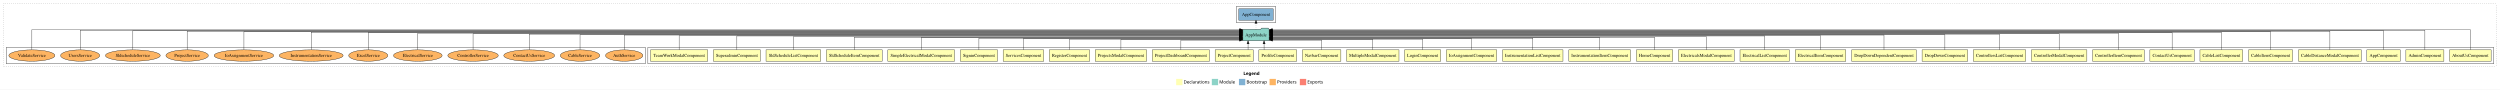
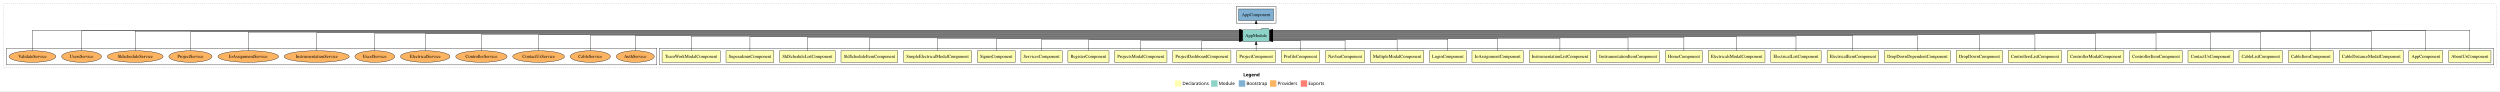
- <svg xmlns="http://www.w3.org/2000/svg" width="7922pt" height="284pt" viewBox="0.00 0.00 7922.00 284.00">
+ <svg xmlns="http://www.w3.org/2000/svg" width="7784pt" height="284pt" viewBox="0.00 0.00 7784.00 284.00">
  <g id="graph0" class="graph" transform="scale(1 1) rotate(0) translate(4 280)">
-     <polygon fill="#ffffff" stroke="transparent" points="-4,4 -4,-280 7918,-280 7918,4 -4,4" />
-     <text text-anchor="start" x="3936.009" y="-42.4" font-family="sans-serif" font-weight="bold" font-size="14.00" fill="#000000">Legend</text>
-     <polygon fill="#ffffb3" stroke="transparent" points="3723,-10 3723,-30 3743,-30 3743,-10 3723,-10" />
-     <text text-anchor="start" x="3746.629" y="-15.4" font-family="sans-serif" font-size="14.00" fill="#000000">  Declarations</text>
-     <polygon fill="#8dd3c7" stroke="transparent" points="3836,-10 3836,-30 3856,-30 3856,-10 3836,-10" />
-     <text text-anchor="start" x="3859.725" y="-15.4" font-family="sans-serif" font-size="14.00" fill="#000000">  Module</text>
-     <polygon fill="#80b1d3" stroke="transparent" points="3922,-10 3922,-30 3942,-30 3942,-10 3922,-10" />
-     <text text-anchor="start" x="3945.781" y="-15.4" font-family="sans-serif" font-size="14.00" fill="#000000">  Bootstrap</text>
-     <polygon fill="#fdb462" stroke="transparent" points="4019,-10 4019,-30 4039,-30 4039,-10 4019,-10" />
-     <text text-anchor="start" x="4042.673" y="-15.4" font-family="sans-serif" font-size="14.00" fill="#000000">  Providers</text>
-     <polygon fill="#fb8072" stroke="transparent" points="4115,-10 4115,-30 4135,-30 4135,-10 4115,-10" />
-     <text text-anchor="start" x="4138.726" y="-15.4" font-family="sans-serif" font-size="14.00" fill="#000000">  Exports</text>
+     <polygon fill="#ffffff" stroke="transparent" points="-4,4 -4,-280 7780,-280 7780,4 -4,4" />
+     <text text-anchor="start" x="3867.009" y="-42.4" font-family="sans-serif" font-weight="bold" font-size="14.00" fill="#000000">Legend</text>
+     <polygon fill="#ffffb3" stroke="transparent" points="3654,-10 3654,-30 3674,-30 3674,-10 3654,-10" />
+     <text text-anchor="start" x="3677.629" y="-15.4" font-family="sans-serif" font-size="14.00" fill="#000000">  Declarations</text>
+     <polygon fill="#8dd3c7" stroke="transparent" points="3767,-10 3767,-30 3787,-30 3787,-10 3767,-10" />
+     <text text-anchor="start" x="3790.725" y="-15.4" font-family="sans-serif" font-size="14.00" fill="#000000">  Module</text>
+     <polygon fill="#80b1d3" stroke="transparent" points="3853,-10 3853,-30 3873,-30 3873,-10 3853,-10" />
+     <text text-anchor="start" x="3876.781" y="-15.4" font-family="sans-serif" font-size="14.00" fill="#000000">  Bootstrap</text>
+     <polygon fill="#fdb462" stroke="transparent" points="3950,-10 3950,-30 3970,-30 3970,-10 3950,-10" />
+     <text text-anchor="start" x="3973.673" y="-15.4" font-family="sans-serif" font-size="14.00" fill="#000000">  Providers</text>
+     <polygon fill="#fb8072" stroke="transparent" points="4046,-10 4046,-30 4066,-30 4066,-10 4046,-10" />
+     <text text-anchor="start" x="4069.726" y="-15.4" font-family="sans-serif" font-size="14.00" fill="#000000">  Exports</text>
    <g id="clust1" class="cluster">
-       <polygon fill="none" stroke="#000000" stroke-dasharray="1,5" points="8,-70 8,-268 7906,-268 7906,-70 8,-70" />
+       <polygon fill="none" stroke="#000000" stroke-dasharray="1,5" points="8,-70 8,-268 7768,-268 7768,-70 8,-70" />
    </g>
    <g id="clust2" class="cluster">
-       <polygon fill="none" stroke="#000000" points="2049,-78 2049,-130 7898,-130 7898,-78 2049,-78" />
+       <polygon fill="none" stroke="#000000" points="2049,-78 2049,-130 7760,-130 7760,-78 2049,-78" />
+     </g>
+     <g id="clust38" class="cluster">
+       <polygon fill="none" stroke="#000000" points="3845,-208 3845,-260 3969,-260 3969,-208 3845,-208" />
    </g>
    <g id="clust39" class="cluster">
-       <polygon fill="none" stroke="#000000" points="3914,-208 3914,-260 4038,-260 4038,-208 3914,-208" />
-     </g>
-     <g id="clust40" class="cluster">
      <polygon fill="none" stroke="#000000" points="16,-78 16,-130 2041,-130 2041,-78 16,-78" />
    </g>
    <g id="node1" class="node">
-       <polygon fill="#ffffb3" stroke="#000000" points="7889.881,-122 7758.119,-122 7758.119,-86 7889.881,-86 7889.881,-122" />
-       <text text-anchor="middle" x="7824" y="-99.8" font-family="Times,serif" font-size="14.00" fill="#000000">AboutUsComponent</text>
-     </g>
-     <g id="node35" class="node">
-       <polygon fill="#8dd3c7" stroke="#000000" points="4017.657,-187 4014.657,-191 3993.657,-191 3990.657,-187 3934.343,-187 3934.343,-151 4017.657,-151 4017.657,-187" />
-       <text text-anchor="middle" x="3976" y="-164.8" font-family="Times,serif" font-size="14.00" fill="#000000">AppModule</text>
+       <polygon fill="#ffffb3" stroke="#000000" points="7751.881,-122 7620.119,-122 7620.119,-86 7751.881,-86 7751.881,-122" />
+       <text text-anchor="middle" x="7686" y="-99.8" font-family="Times,serif" font-size="14.00" fill="#000000">AboutUsComponent</text>
+     </g>
+     <g id="node34" class="node">
+       <polygon fill="#8dd3c7" stroke="#000000" points="3948.657,-187 3945.657,-191 3924.657,-191 3921.657,-187 3865.343,-187 3865.343,-151 3948.657,-151 3948.657,-187" />
+       <text text-anchor="middle" x="3907" y="-164.8" font-family="Times,serif" font-size="14.00" fill="#000000">AppModule</text>
    </g>
    <g id="edge1" class="edge">
-       <path fill="none" stroke="#000000" d="M7824,-122.198C7824,-146.356 7824,-186 7824,-186 7824,-186 4027.903,-186 4027.903,-186" />
-       <polygon fill="#000000" stroke="#000000" points="4027.903,-182.5 4017.903,-186 4027.903,-189.5 4027.903,-182.5" />
+       <path fill="none" stroke="#000000" d="M7686,-122.198C7686,-146.356 7686,-186 7686,-186 7686,-186 3958.794,-186 3958.794,-186" />
+       <polygon fill="#000000" stroke="#000000" points="3958.794,-182.5 3948.794,-186 3958.794,-189.5 3958.794,-182.5" />
    </g>
    <g id="node2" class="node">
-       <polygon fill="#ffffb3" stroke="#000000" points="7740.22,-122 7619.78,-122 7619.78,-86 7740.22,-86 7740.22,-122" />
-       <text text-anchor="middle" x="7680" y="-99.8" font-family="Times,serif" font-size="14.00" fill="#000000">AdminComponent</text>
-     </g>
-     <g id="edge2" class="edge">
-       <path fill="none" stroke="#000000" d="M7680,-122.153C7680,-145.757 7680,-184 7680,-184 7680,-184 4027.916,-184 4027.916,-184" />
-       <polygon fill="#000000" stroke="#000000" points="4027.916,-180.5 4017.916,-184 4027.916,-187.5 4027.916,-180.5" />
-     </g>
-     <g id="node3" class="node">
      <polygon fill="#ffffb3" stroke="#000000" points="7601.94,-122 7496.06,-122 7496.06,-86 7601.94,-86 7601.94,-122" />
      <text text-anchor="middle" x="7549" y="-99.8" font-family="Times,serif" font-size="14.00" fill="#000000">AppComponent</text>
    </g>
-     <g id="edge3" class="edge">
-       <path fill="none" stroke="#000000" d="M7549,-122.323C7549,-145.66 7549,-183 7549,-183 7549,-183 4027.674,-183 4027.674,-183" />
-       <polygon fill="#000000" stroke="#000000" points="4027.674,-179.5 4017.674,-183 4027.674,-186.5 4027.674,-179.5" />
-     </g>
-     <g id="node4" class="node">
+     <g id="edge2" class="edge">
+       <path fill="none" stroke="#000000" d="M7549,-122.153C7549,-145.757 7549,-184 7549,-184 7549,-184 3958.844,-184 3958.844,-184" />
+       <polygon fill="#000000" stroke="#000000" points="3958.844,-180.5 3948.844,-184 3958.844,-187.5 3958.844,-180.5" />
+     </g>
+     <g id="node3" class="node">
      <polygon fill="#ffffb3" stroke="#000000" points="7478.515,-122 7279.485,-122 7279.485,-86 7478.515,-86 7478.515,-122" />
      <text text-anchor="middle" x="7379" y="-99.8" font-family="Times,serif" font-size="14.00" fill="#000000">CableDistanceModalComponent</text>
    </g>
-     <g id="edge4" class="edge">
-       <path fill="none" stroke="#000000" d="M7379,-122.248C7379,-145.018 7379,-181 7379,-181 7379,-181 4027.799,-181 4027.799,-181" />
-       <polygon fill="#000000" stroke="#000000" points="4027.799,-177.5 4017.799,-181 4027.799,-184.5 4027.799,-177.5" />
-     </g>
-     <g id="node5" class="node">
+     <g id="edge3" class="edge">
+       <path fill="none" stroke="#000000" d="M7379,-122.323C7379,-145.66 7379,-183 7379,-183 7379,-183 3958.718,-183 3958.718,-183" />
+       <polygon fill="#000000" stroke="#000000" points="3958.718,-179.5 3948.718,-183 3958.718,-186.5 3958.718,-179.5" />
+     </g>
+     <g id="node4" class="node">
      <polygon fill="#ffffb3" stroke="#000000" points="7260.646,-122 7121.354,-122 7121.354,-86 7260.646,-86 7260.646,-122" />
      <text text-anchor="middle" x="7191" y="-99.8" font-family="Times,serif" font-size="14.00" fill="#000000">CableItemComponent</text>
    </g>
-     <g id="edge5" class="edge">
-       <path fill="none" stroke="#000000" d="M7191,-122.011C7191,-144.485 7191,-180 7191,-180 7191,-180 4027.825,-180 4027.825,-180" />
-       <polygon fill="#000000" stroke="#000000" points="4027.825,-176.5 4017.825,-180 4027.825,-183.5 4027.825,-176.5" />
-     </g>
-     <g id="node6" class="node">
+     <g id="edge4" class="edge">
+       <path fill="none" stroke="#000000" d="M7191,-122.248C7191,-145.018 7191,-181 7191,-181 7191,-181 3958.821,-181 3958.821,-181" />
+       <polygon fill="#000000" stroke="#000000" points="3958.821,-177.5 3948.821,-181 3958.821,-184.5 3958.821,-177.5" />
+     </g>
+     <g id="node5" class="node">
      <polygon fill="#ffffb3" stroke="#000000" points="7102.767,-122 6967.233,-122 6967.233,-86 7102.767,-86 7102.767,-122" />
      <text text-anchor="middle" x="7035" y="-99.8" font-family="Times,serif" font-size="14.00" fill="#000000">CableListComponent</text>
    </g>
-     <g id="edge6" class="edge">
-       <path fill="none" stroke="#000000" d="M7035,-122.292C7035,-144.206 7035,-178 7035,-178 7035,-178 4027.79,-178 4027.79,-178" />
-       <polygon fill="#000000" stroke="#000000" points="4027.79,-174.5 4017.79,-178 4027.79,-181.5 4027.79,-174.5" />
-     </g>
-     <g id="node7" class="node">
+     <g id="edge5" class="edge">
+       <path fill="none" stroke="#000000" d="M7035,-122.011C7035,-144.485 7035,-180 7035,-180 7035,-180 3958.853,-180 3958.853,-180" />
+       <polygon fill="#000000" stroke="#000000" points="3958.853,-176.5 3948.853,-180 3958.853,-183.5 3958.853,-176.5" />
+     </g>
+     <g id="node6" class="node">
      <polygon fill="#ffffb3" stroke="#000000" points="6949.431,-122 6808.569,-122 6808.569,-86 6949.431,-86 6949.431,-122" />
      <text text-anchor="middle" x="6879" y="-99.8" font-family="Times,serif" font-size="14.00" fill="#000000">ContactUsComponent</text>
    </g>
-     <g id="edge7" class="edge">
-       <path fill="none" stroke="#000000" d="M6879,-122.045C6879,-143.662 6879,-177 6879,-177 6879,-177 4027.876,-177 4027.876,-177" />
-       <polygon fill="#000000" stroke="#000000" points="4027.876,-173.5 4017.876,-177 4027.876,-180.5 4027.876,-173.5" />
-     </g>
-     <g id="node8" class="node">
+     <g id="edge6" class="edge">
+       <path fill="none" stroke="#000000" d="M6879,-122.292C6879,-144.206 6879,-178 6879,-178 6879,-178 3958.729,-178 3958.729,-178" />
+       <polygon fill="#000000" stroke="#000000" points="3958.729,-174.5 3948.729,-178 3958.729,-181.5 3958.729,-174.5" />
+     </g>
+     <g id="node7" class="node">
      <polygon fill="#ffffb3" stroke="#000000" points="6791.034,-122 6626.966,-122 6626.966,-86 6791.034,-86 6791.034,-122" />
      <text text-anchor="middle" x="6709" y="-99.8" font-family="Times,serif" font-size="14.00" fill="#000000">ControllerItemComponent</text>
    </g>
-     <g id="edge8" class="edge">
-       <path fill="none" stroke="#000000" d="M6709,-122.284C6709,-143.321 6709,-175 6709,-175 6709,-175 4027.835,-175 4027.835,-175" />
-       <polygon fill="#000000" stroke="#000000" points="4027.835,-171.5 4017.835,-175 4027.835,-178.5 4027.835,-171.5" />
-     </g>
-     <g id="node9" class="node">
+     <g id="edge7" class="edge">
+       <path fill="none" stroke="#000000" d="M6709,-122.045C6709,-143.662 6709,-177 6709,-177 6709,-177 3958.784,-177 3958.784,-177" />
+       <polygon fill="#000000" stroke="#000000" points="3958.784,-173.5 3948.784,-177 3958.784,-180.5 3958.784,-173.5" />
+     </g>
+     <g id="node8" class="node">
      <polygon fill="#ffffb3" stroke="#000000" points="6608.927,-122 6433.073,-122 6433.073,-86 6608.927,-86 6608.927,-122" />
      <text text-anchor="middle" x="6521" y="-99.8" font-family="Times,serif" font-size="14.00" fill="#000000">ControllerModalComponent</text>
    </g>
-     <g id="edge9" class="edge">
-       <path fill="none" stroke="#000000" d="M6521,-122.129C6521,-142.572 6521,-173 6521,-173 6521,-173 4027.788,-173 4027.788,-173" />
-       <polygon fill="#000000" stroke="#000000" points="4027.788,-169.5 4017.788,-173 4027.788,-176.5 4027.788,-169.5" />
-     </g>
-     <g id="node10" class="node">
+     <g id="edge8" class="edge">
+       <path fill="none" stroke="#000000" d="M6521,-122.284C6521,-143.321 6521,-175 6521,-175 6521,-175 3958.853,-175 3958.853,-175" />
+       <polygon fill="#000000" stroke="#000000" points="3958.853,-171.5 3948.853,-175 3958.852,-178.5 3958.853,-171.5" />
+     </g>
+     <g id="node9" class="node">
      <polygon fill="#ffffb3" stroke="#000000" points="6415.1,-122 6248.9,-122 6248.9,-86 6415.1,-86 6415.1,-122" />
      <text text-anchor="middle" x="6332" y="-99.8" font-family="Times,serif" font-size="14.00" fill="#000000">ControllersListComponent</text>
    </g>
-     <g id="edge10" class="edge">
-       <path fill="none" stroke="#000000" d="M6332,-122.223C6332,-142.365 6332,-172 6332,-172 6332,-172 4027.893,-172 4027.893,-172" />
-       <polygon fill="#000000" stroke="#000000" points="4027.893,-168.5 4017.893,-172 4027.893,-175.5 4027.893,-168.5" />
-     </g>
-     <g id="node11" class="node">
+     <g id="edge9" class="edge">
+       <path fill="none" stroke="#000000" d="M6332,-122.129C6332,-142.572 6332,-173 6332,-173 6332,-173 3958.835,-173 3958.835,-173" />
+       <polygon fill="#000000" stroke="#000000" points="3958.835,-169.5 3948.835,-173 3958.835,-176.5 3958.835,-169.5" />
+     </g>
+     <g id="node10" class="node">
      <polygon fill="#ffffb3" stroke="#000000" points="6231.313,-122 6086.687,-122 6086.687,-86 6231.313,-86 6231.313,-122" />
      <text text-anchor="middle" x="6159" y="-99.8" font-family="Times,serif" font-size="14.00" fill="#000000">DropDownComponent</text>
    </g>
-     <g id="edge11" class="edge">
-       <path fill="none" stroke="#000000" d="M6159,-122.035C6159,-141.576 6159,-170 6159,-170 6159,-170 4027.659,-170 4027.659,-170" />
-       <polygon fill="#000000" stroke="#000000" points="4027.659,-166.5 4017.659,-170 4027.659,-173.5 4027.659,-166.5" />
-     </g>
-     <g id="node12" class="node">
+     <g id="edge10" class="edge">
+       <path fill="none" stroke="#000000" d="M6159,-122.223C6159,-142.365 6159,-172 6159,-172 6159,-172 3958.988,-172 3958.988,-172" />
+       <polygon fill="#000000" stroke="#000000" points="3958.988,-168.5 3948.988,-172 3958.988,-175.5 3958.988,-168.5" />
+     </g>
+     <g id="node11" class="node">
      <polygon fill="#ffffb3" stroke="#000000" points="6068.454,-122 5863.546,-122 5863.546,-86 6068.454,-86 6068.454,-122" />
      <text text-anchor="middle" x="5966" y="-99.8" font-family="Times,serif" font-size="14.00" fill="#000000">DropDownDependentComponent</text>
    </g>
-     <g id="edge12" class="edge">
-       <path fill="none" stroke="#000000" d="M5966,-122.106C5966,-141.339 5966,-169 5966,-169 5966,-169 4028.023,-169 4028.023,-169" />
-       <polygon fill="#000000" stroke="#000000" points="4028.023,-165.5 4018.023,-169 4028.023,-172.5 4028.023,-165.5" />
-     </g>
-     <g id="node13" class="node">
+     <g id="edge11" class="edge">
+       <path fill="none" stroke="#000000" d="M5966,-122.035C5966,-141.576 5966,-170 5966,-170 5966,-170 3959.062,-170 3959.062,-170" />
+       <polygon fill="#000000" stroke="#000000" points="3959.062,-166.5 3949.062,-170 3959.062,-173.5 3959.062,-166.5" />
+     </g>
+     <g id="node12" class="node">
      <polygon fill="#ffffb3" stroke="#000000" points="5845.123,-122 5684.877,-122 5684.877,-86 5845.123,-86 5845.123,-122" />
      <text text-anchor="middle" x="5765" y="-99.8" font-family="Times,serif" font-size="14.00" fill="#000000">ElectricalItemComponent</text>
    </g>
-     <g id="edge13" class="edge">
-       <path fill="none" stroke="#000000" d="M5765,-122.222C5765,-140.828 5765,-167 5765,-167 5765,-167 4028.022,-167 4028.022,-167" />
-       <polygon fill="#000000" stroke="#000000" points="4028.022,-163.5 4018.022,-167 4028.022,-170.5 4028.022,-163.5" />
-     </g>
-     <g id="node14" class="node">
+     <g id="edge12" class="edge">
+       <path fill="none" stroke="#000000" d="M5765,-122.106C5765,-141.339 5765,-169 5765,-169 5765,-169 3958.854,-169 3958.854,-169" />
+       <polygon fill="#000000" stroke="#000000" points="3958.854,-165.5 3948.854,-169 3958.854,-172.5 3958.854,-165.5" />
+     </g>
+     <g id="node13" class="node">
      <polygon fill="#ffffb3" stroke="#000000" points="5666.245,-122 5509.755,-122 5509.755,-86 5666.245,-86 5666.245,-122" />
      <text text-anchor="middle" x="5588" y="-99.8" font-family="Times,serif" font-size="14.00" fill="#000000">ElectricalListComponent</text>
    </g>
-     <g id="edge14" class="edge">
-       <path fill="none" stroke="#000000" d="M5588,-122.267C5588,-140.555 5588,-166 5588,-166 5588,-166 4027.877,-166 4027.877,-166" />
-       <polygon fill="#000000" stroke="#000000" points="4027.877,-162.5 4017.877,-166 4027.877,-169.5 4027.877,-162.5" />
-     </g>
-     <g id="node15" class="node">
+     <g id="edge13" class="edge">
+       <path fill="none" stroke="#000000" d="M5588,-122.222C5588,-140.828 5588,-167 5588,-167 5588,-167 3958.972,-167 3958.972,-167" />
+       <polygon fill="#000000" stroke="#000000" points="3958.972,-163.5 3948.972,-167 3958.972,-170.5 3958.972,-163.5" />
+     </g>
+     <g id="node14" class="node">
      <polygon fill="#ffffb3" stroke="#000000" points="5491.461,-122 5314.539,-122 5314.539,-86 5491.461,-86 5491.461,-122" />
      <text text-anchor="middle" x="5403" y="-99.8" font-family="Times,serif" font-size="14.00" fill="#000000">ElectricalsModalComponent</text>
    </g>
-     <g id="edge15" class="edge">
-       <path fill="none" stroke="#000000" d="M5403,-122.002C5403,-139.675 5403,-164 5403,-164 5403,-164 4027.935,-164 4027.935,-164" />
-       <polygon fill="#000000" stroke="#000000" points="4027.935,-160.5 4017.935,-164 4027.934,-167.5 4027.935,-160.5" />
-     </g>
-     <g id="node16" class="node">
+     <g id="edge14" class="edge">
+       <path fill="none" stroke="#000000" d="M5403,-122.267C5403,-140.555 5403,-166 5403,-166 5403,-166 3958.967,-166 3958.967,-166" />
+       <polygon fill="#000000" stroke="#000000" points="3958.967,-162.5 3948.967,-166 3958.967,-169.5 3958.967,-162.5" />
+     </g>
+     <g id="node15" class="node">
      <polygon fill="#ffffb3" stroke="#000000" points="5296.545,-122 5181.455,-122 5181.455,-86 5296.545,-86 5296.545,-122" />
      <text text-anchor="middle" x="5239" y="-99.8" font-family="Times,serif" font-size="14.00" fill="#000000">HomeComponent</text>
    </g>
-     <g id="edge16" class="edge">
-       <path fill="none" stroke="#000000" d="M5239,-122.034C5239,-139.06 5239,-162 5239,-162 5239,-162 4027.662,-162 4027.662,-162" />
-       <polygon fill="#000000" stroke="#000000" points="4027.663,-158.5 4017.662,-162 4027.662,-165.5 4027.663,-158.5" />
-     </g>
-     <g id="node17" class="node">
+     <g id="edge15" class="edge">
+       <path fill="none" stroke="#000000" d="M5239,-122.002C5239,-139.675 5239,-164 5239,-164 5239,-164 3958.694,-164 3958.694,-164" />
+       <polygon fill="#000000" stroke="#000000" points="3958.694,-160.5 3948.694,-164 3958.694,-167.5 3958.694,-160.5" />
+     </g>
+     <g id="node16" class="node">
      <polygon fill="#ffffb3" stroke="#000000" points="5162.637,-122 4967.363,-122 4967.363,-86 5162.637,-86 5162.637,-122" />
      <text text-anchor="middle" x="5065" y="-99.8" font-family="Times,serif" font-size="14.00" fill="#000000">InstrumentationItemComponent</text>
    </g>
-     <g id="edge17" class="edge">
-       <path fill="none" stroke="#000000" d="M5065,-122.035C5065,-138.734 5065,-161 5065,-161 5065,-161 4027.691,-161 4027.691,-161" />
-       <polygon fill="#000000" stroke="#000000" points="4027.691,-157.5 4017.691,-161 4027.691,-164.5 4027.691,-157.5" />
-     </g>
-     <g id="node18" class="node">
+     <g id="edge16" class="edge">
+       <path fill="none" stroke="#000000" d="M5065,-122.034C5065,-139.06 5065,-162 5065,-162 5065,-162 3958.898,-162 3958.898,-162" />
+       <polygon fill="#000000" stroke="#000000" points="3958.898,-158.5 3948.898,-162 3958.898,-165.5 3958.898,-158.5" />
+     </g>
+     <g id="node17" class="node">
      <polygon fill="#ffffb3" stroke="#000000" points="4948.759,-122 4757.241,-122 4757.241,-86 4948.759,-86 4948.759,-122" />
      <text text-anchor="middle" x="4853" y="-99.8" font-family="Times,serif" font-size="14.00" fill="#000000">InstrumentationListComponent</text>
    </g>
-     <g id="edge18" class="edge">
-       <path fill="none" stroke="#000000" d="M4853,-122.009C4853,-138.049 4853,-159 4853,-159 4853,-159 4027.709,-159 4027.709,-159" />
-       <polygon fill="#000000" stroke="#000000" points="4027.71,-155.5 4017.709,-159 4027.709,-162.5 4027.71,-155.5" />
-     </g>
-     <g id="node19" class="node">
+     <g id="edge17" class="edge">
+       <path fill="none" stroke="#000000" d="M4853,-122.035C4853,-138.734 4853,-161 4853,-161 4853,-161 3958.869,-161 3958.869,-161" />
+       <polygon fill="#000000" stroke="#000000" points="3958.869,-157.5 3948.869,-161 3958.869,-164.5 3958.869,-157.5" />
+     </g>
+     <g id="node18" class="node">
      <polygon fill="#ffffb3" stroke="#000000" points="4738.875,-122 4579.125,-122 4579.125,-86 4738.875,-86 4738.875,-122" />
      <text text-anchor="middle" x="4659" y="-99.8" font-family="Times,serif" font-size="14.00" fill="#000000">IoAssignmentComponent</text>
    </g>
-     <g id="edge19" class="edge">
-       <path fill="none" stroke="#000000" d="M4659,-122.282C4659,-137.948 4659,-158 4659,-158 4659,-158 4027.697,-158 4027.697,-158" />
-       <polygon fill="#000000" stroke="#000000" points="4027.697,-154.5 4017.697,-158 4027.697,-161.5 4027.697,-154.5" />
-     </g>
-     <g id="node20" class="node">
+     <g id="edge18" class="edge">
+       <path fill="none" stroke="#000000" d="M4659,-122.009C4659,-138.049 4659,-159 4659,-159 4659,-159 3958.772,-159 3958.772,-159" />
+       <polygon fill="#000000" stroke="#000000" points="3958.772,-155.5 3948.772,-159 3958.772,-162.5 3958.772,-155.5" />
+     </g>
+     <g id="node19" class="node">
      <polygon fill="#ffffb3" stroke="#000000" points="4561.276,-122 4446.724,-122 4446.724,-86 4561.276,-86 4561.276,-122" />
      <text text-anchor="middle" x="4504" y="-99.8" font-family="Times,serif" font-size="14.00" fill="#000000">LoginComponent</text>
    </g>
-     <g id="edge20" class="edge">
-       <path fill="none" stroke="#000000" d="M4504,-122.187C4504,-137.182 4504,-156 4504,-156 4504,-156 4027.873,-156 4027.873,-156" />
-       <polygon fill="#000000" stroke="#000000" points="4027.873,-152.5 4017.873,-156 4027.873,-159.5 4027.873,-152.5" />
-     </g>
-     <g id="node21" class="node">
+     <g id="edge19" class="edge">
+       <path fill="none" stroke="#000000" d="M4504,-122.282C4504,-137.948 4504,-158 4504,-158 4504,-158 3958.98,-158 3958.98,-158" />
+       <polygon fill="#000000" stroke="#000000" points="3958.98,-154.5 3948.98,-158 3958.98,-161.5 3958.98,-154.5" />
+     </g>
+     <g id="node20" class="node">
      <polygon fill="#ffffb3" stroke="#000000" points="4429.104,-122 4262.896,-122 4262.896,-86 4429.104,-86 4429.104,-122" />
      <text text-anchor="middle" x="4346" y="-99.8" font-family="Times,serif" font-size="14.00" fill="#000000">MultipleModalComponent</text>
    </g>
-     <g id="edge21" class="edge">
-       <path fill="none" stroke="#000000" d="M4346,-122.124C4346,-136.783 4346,-155 4346,-155 4346,-155 4027.724,-155 4027.724,-155" />
-       <polygon fill="#000000" stroke="#000000" points="4027.724,-151.5 4017.724,-155 4027.724,-158.5 4027.724,-151.5" />
-     </g>
-     <g id="node22" class="node">
+     <g id="edge20" class="edge">
+       <path fill="none" stroke="#000000" d="M4346,-122.187C4346,-137.182 4346,-156 4346,-156 4346,-156 3958.696,-156 3958.696,-156" />
+       <polygon fill="#000000" stroke="#000000" points="3958.696,-152.5 3948.696,-156 3958.696,-159.5 3958.696,-152.5" />
+     </g>
+     <g id="node21" class="node">
      <polygon fill="#ffffb3" stroke="#000000" points="4245.03,-122 4122.97,-122 4122.97,-86 4245.03,-86 4245.03,-122" />
      <text text-anchor="middle" x="4184" y="-99.8" font-family="Times,serif" font-size="14.00" fill="#000000">NavbarComponent</text>
    </g>
-     <g id="edge22" class="edge">
-       <path fill="none" stroke="#000000" d="M4184,-122.246C4184,-136.177 4184,-153 4184,-153 4184,-153 4028.092,-153 4028.092,-153" />
-       <polygon fill="#000000" stroke="#000000" points="4028.092,-149.5 4018.092,-153 4028.092,-156.5 4028.092,-149.5" />
-     </g>
-     <g id="node23" class="node">
+     <g id="edge21" class="edge">
+       <path fill="none" stroke="#000000" d="M4184,-122.124C4184,-136.783 4184,-155 4184,-155 4184,-155 3958.77,-155 3958.77,-155" />
+       <polygon fill="#000000" stroke="#000000" points="3958.77,-151.5 3948.77,-155 3958.77,-158.5 3958.77,-151.5" />
+     </g>
+     <g id="node22" class="node">
      <polygon fill="#ffffb3" stroke="#000000" points="4104.933,-122 3985.067,-122 3985.067,-86 4104.933,-86 4104.933,-122" />
      <text text-anchor="middle" x="4045" y="-99.8" font-family="Times,serif" font-size="14.00" fill="#000000">ProfileComponent</text>
    </g>
-     <g id="edge23" class="edge">
-       <path fill="none" stroke="#000000" d="M4001.556,-122.106C4001.556,-122.106 4001.556,-140.991 4001.556,-140.991" />
-       <polygon fill="#000000" stroke="#000000" points="3998.056,-140.991 4001.556,-150.991 4005.056,-140.991 3998.056,-140.991" />
-     </g>
-     <g id="node24" class="node">
+     <g id="edge22" class="edge">
+       <path fill="none" stroke="#000000" d="M4045,-122.246C4045,-136.177 4045,-153 4045,-153 4045,-153 3958.779,-153 3958.779,-153" />
+       <polygon fill="#000000" stroke="#000000" points="3958.779,-149.5 3948.779,-153 3958.779,-156.5 3958.779,-149.5" />
+     </g>
+     <g id="node23" class="node">
      <polygon fill="#ffffb3" stroke="#000000" points="3967.486,-122 3846.514,-122 3846.514,-86 3967.486,-86 3967.486,-122" />
      <text text-anchor="middle" x="3907" y="-99.8" font-family="Times,serif" font-size="14.00" fill="#000000">ProjectComponent</text>
    </g>
-     <g id="edge24" class="edge">
-       <path fill="none" stroke="#000000" d="M3950.832,-122.106C3950.832,-122.106 3950.832,-140.991 3950.832,-140.991" />
-       <polygon fill="#000000" stroke="#000000" points="3947.332,-140.991 3950.832,-150.991 3954.332,-140.991 3947.332,-140.991" />
-     </g>
-     <g id="node25" class="node">
+     <g id="edge23" class="edge">
+       <path fill="none" stroke="#000000" d="M3907,-122.106C3907,-122.106 3907,-140.991 3907,-140.991" />
+       <polygon fill="#000000" stroke="#000000" points="3903.5,-140.991 3907,-150.991 3910.5,-140.991 3903.5,-140.991" />
+     </g>
+     <g id="node24" class="node">
      <polygon fill="#ffffb3" stroke="#000000" points="3828.627,-122 3647.373,-122 3647.373,-86 3828.627,-86 3828.627,-122" />
      <text text-anchor="middle" x="3738" y="-99.8" font-family="Times,serif" font-size="14.00" fill="#000000">ProjectDashboardComponent</text>
    </g>
-     <g id="edge25" class="edge">
-       <path fill="none" stroke="#000000" d="M3738,-122.246C3738,-136.177 3738,-153 3738,-153 3738,-153 3924.271,-153 3924.271,-153" />
-       <polygon fill="#000000" stroke="#000000" points="3924.271,-156.5 3934.271,-153 3924.271,-149.5 3924.271,-156.5" />
-     </g>
-     <g id="node26" class="node">
+     <g id="edge24" class="edge">
+       <path fill="none" stroke="#000000" d="M3738,-122.246C3738,-136.177 3738,-153 3738,-153 3738,-153 3855.225,-153 3855.225,-153" />
+       <polygon fill="#000000" stroke="#000000" points="3855.225,-156.5 3865.225,-153 3855.225,-149.5 3855.225,-156.5" />
+     </g>
+     <g id="node25" class="node">
      <polygon fill="#ffffb3" stroke="#000000" points="3629.48,-122 3466.52,-122 3466.52,-86 3629.48,-86 3629.48,-122" />
      <text text-anchor="middle" x="3548" y="-99.8" font-family="Times,serif" font-size="14.00" fill="#000000">ProjectsModalComponent</text>
    </g>
-     <g id="edge26" class="edge">
-       <path fill="none" stroke="#000000" d="M3548,-122.124C3548,-136.783 3548,-155 3548,-155 3548,-155 3924.182,-155 3924.182,-155" />
-       <polygon fill="#000000" stroke="#000000" points="3924.182,-158.5 3934.182,-155 3924.182,-151.5 3924.182,-158.5" />
-     </g>
-     <g id="node27" class="node">
+     <g id="edge25" class="edge">
+       <path fill="none" stroke="#000000" d="M3548,-122.124C3548,-136.783 3548,-155 3548,-155 3548,-155 3855.115,-155 3855.115,-155" />
+       <polygon fill="#000000" stroke="#000000" points="3855.116,-158.5 3865.115,-155 3855.115,-151.5 3855.116,-158.5" />
+     </g>
+     <g id="node26" class="node">
      <polygon fill="#ffffb3" stroke="#000000" points="3448.985,-122 3321.015,-122 3321.015,-86 3448.985,-86 3448.985,-122" />
      <text text-anchor="middle" x="3385" y="-99.8" font-family="Times,serif" font-size="14.00" fill="#000000">RegisterComponent</text>
    </g>
-     <g id="edge27" class="edge">
-       <path fill="none" stroke="#000000" d="M3385,-122.187C3385,-137.182 3385,-156 3385,-156 3385,-156 3923.97,-156 3923.97,-156" />
-       <polygon fill="#000000" stroke="#000000" points="3923.971,-159.5 3933.97,-156 3923.97,-152.5 3923.971,-159.5" />
-     </g>
-     <g id="node28" class="node">
+     <g id="edge26" class="edge">
+       <path fill="none" stroke="#000000" d="M3385,-122.187C3385,-137.182 3385,-156 3385,-156 3385,-156 3855.165,-156 3855.165,-156" />
+       <polygon fill="#000000" stroke="#000000" points="3855.165,-159.5 3865.165,-156 3855.165,-152.5 3855.165,-159.5" />
+     </g>
+     <g id="node27" class="node">
      <polygon fill="#ffffb3" stroke="#000000" points="3303.255,-122 3174.745,-122 3174.745,-86 3303.255,-86 3303.255,-122" />
      <text text-anchor="middle" x="3239" y="-99.8" font-family="Times,serif" font-size="14.00" fill="#000000">ServicesComponent</text>
    </g>
-     <g id="edge28" class="edge">
-       <path fill="none" stroke="#000000" d="M3239,-122.282C3239,-137.948 3239,-158 3239,-158 3239,-158 3924.264,-158 3924.264,-158" />
-       <polygon fill="#000000" stroke="#000000" points="3924.264,-161.5 3934.264,-158 3924.264,-154.5 3924.264,-161.5" />
-     </g>
-     <g id="node29" class="node">
+     <g id="edge27" class="edge">
+       <path fill="none" stroke="#000000" d="M3239,-122.282C3239,-137.948 3239,-158 3239,-158 3239,-158 3855.214,-158 3855.214,-158" />
+       <polygon fill="#000000" stroke="#000000" points="3855.214,-161.5 3865.214,-158 3855.214,-154.5 3855.214,-161.5" />
+     </g>
+     <g id="node28" class="node">
      <polygon fill="#ffffb3" stroke="#000000" points="3156.896,-122 3039.104,-122 3039.104,-86 3156.896,-86 3156.896,-122" />
      <text text-anchor="middle" x="3098" y="-99.8" font-family="Times,serif" font-size="14.00" fill="#000000">SigninComponent</text>
    </g>
-     <g id="edge29" class="edge">
-       <path fill="none" stroke="#000000" d="M3098,-122.009C3098,-138.049 3098,-159 3098,-159 3098,-159 3924.243,-159 3924.243,-159" />
-       <polygon fill="#000000" stroke="#000000" points="3924.243,-162.5 3934.243,-159 3924.243,-155.5 3924.243,-162.5" />
-     </g>
-     <g id="node30" class="node">
+     <g id="edge28" class="edge">
+       <path fill="none" stroke="#000000" d="M3098,-122.009C3098,-138.049 3098,-159 3098,-159 3098,-159 3855.208,-159 3855.208,-159" />
+       <polygon fill="#000000" stroke="#000000" points="3855.208,-162.5 3865.208,-159 3855.208,-155.5 3855.208,-162.5" />
+     </g>
+     <g id="node29" class="node">
      <polygon fill="#ffffb3" stroke="#000000" points="3020.685,-122 2809.315,-122 2809.315,-86 3020.685,-86 3020.685,-122" />
      <text text-anchor="middle" x="2915" y="-99.8" font-family="Times,serif" font-size="14.00" fill="#000000">SimpleElectricalModalComponent</text>
    </g>
-     <g id="edge30" class="edge">
-       <path fill="none" stroke="#000000" d="M2915,-122.035C2915,-138.734 2915,-161 2915,-161 2915,-161 3924.081,-161 3924.081,-161" />
-       <polygon fill="#000000" stroke="#000000" points="3924.081,-164.5 3934.081,-161 3924.081,-157.5 3924.081,-164.5" />
-     </g>
-     <g id="node31" class="node">
+     <g id="edge29" class="edge">
+       <path fill="none" stroke="#000000" d="M2915,-122.035C2915,-138.734 2915,-161 2915,-161 2915,-161 3855.324,-161 3855.324,-161" />
+       <polygon fill="#000000" stroke="#000000" points="3855.324,-164.5 3865.324,-161 3855.324,-157.5 3855.324,-164.5" />
+     </g>
+     <g id="node30" class="node">
      <polygon fill="#ffffb3" stroke="#000000" points="2791.479,-122 2614.521,-122 2614.521,-86 2791.479,-86 2791.479,-122" />
      <text text-anchor="middle" x="2703" y="-99.8" font-family="Times,serif" font-size="14.00" fill="#000000">SldScheduleItemComponent</text>
    </g>
-     <g id="edge31" class="edge">
-       <path fill="none" stroke="#000000" d="M2703,-122.034C2703,-139.06 2703,-162 2703,-162 2703,-162 3924.008,-162 3924.008,-162" />
-       <polygon fill="#000000" stroke="#000000" points="3924.008,-165.5 3934.008,-162 3924.008,-158.5 3924.008,-165.5" />
-     </g>
-     <g id="node32" class="node">
+     <g id="edge30" class="edge">
+       <path fill="none" stroke="#000000" d="M2703,-122.034C2703,-139.06 2703,-162 2703,-162 2703,-162 3855.206,-162 3855.206,-162" />
+       <polygon fill="#000000" stroke="#000000" points="3855.206,-165.5 3865.206,-162 3855.206,-158.5 3855.206,-165.5" />
+     </g>
+     <g id="node31" class="node">
      <polygon fill="#ffffb3" stroke="#000000" points="2596.601,-122 2423.399,-122 2423.399,-86 2596.601,-86 2596.601,-122" />
      <text text-anchor="middle" x="2510" y="-99.8" font-family="Times,serif" font-size="14.00" fill="#000000">SldScheduleListComponent</text>
    </g>
-     <g id="edge32" class="edge">
-       <path fill="none" stroke="#000000" d="M2510,-122.002C2510,-139.675 2510,-164 2510,-164 2510,-164 3924.097,-164 3924.097,-164" />
-       <polygon fill="#000000" stroke="#000000" points="3924.098,-167.5 3934.097,-164 3924.097,-160.5 3924.098,-167.5" />
-     </g>
-     <g id="node33" class="node">
+     <g id="edge31" class="edge">
+       <path fill="none" stroke="#000000" d="M2510,-122.002C2510,-139.675 2510,-164 2510,-164 2510,-164 3855.191,-164 3855.191,-164" />
+       <polygon fill="#000000" stroke="#000000" points="3855.191,-167.5 3865.191,-164 3855.191,-160.5 3855.191,-167.5" />
+     </g>
+     <g id="node32" class="node">
      <polygon fill="#ffffb3" stroke="#000000" points="2405.486,-122 2256.514,-122 2256.514,-86 2405.486,-86 2405.486,-122" />
      <text text-anchor="middle" x="2331" y="-99.8" font-family="Times,serif" font-size="14.00" fill="#000000">SuperadminComponent</text>
    </g>
-     <g id="edge33" class="edge">
-       <path fill="none" stroke="#000000" d="M2331,-122.267C2331,-140.555 2331,-166 2331,-166 2331,-166 3924.1,-166 3924.1,-166" />
-       <polygon fill="#000000" stroke="#000000" points="3924.1,-169.5 3934.1,-166 3924.1,-162.5 3924.1,-169.5" />
-     </g>
-     <g id="node34" class="node">
+     <g id="edge32" class="edge">
+       <path fill="none" stroke="#000000" d="M2331,-122.267C2331,-140.555 2331,-166 2331,-166 2331,-166 3855.252,-166 3855.252,-166" />
+       <polygon fill="#000000" stroke="#000000" points="3855.252,-169.5 3865.252,-166 3855.252,-162.5 3855.252,-169.5" />
+     </g>
+     <g id="node33" class="node">
      <polygon fill="#ffffb3" stroke="#000000" points="2238.63,-122 2057.37,-122 2057.37,-86 2238.63,-86 2238.63,-122" />
      <text text-anchor="middle" x="2148" y="-99.8" font-family="Times,serif" font-size="14.00" fill="#000000">TeamWorkModalComponent</text>
    </g>
+     <g id="edge33" class="edge">
+       <path fill="none" stroke="#000000" d="M2148,-122.222C2148,-140.828 2148,-167 2148,-167 2148,-167 3855.254,-167 3855.254,-167" />
+       <polygon fill="#000000" stroke="#000000" points="3855.254,-170.5 3865.254,-167 3855.254,-163.5 3855.254,-170.5" />
+     </g>
+     <g id="node35" class="node">
+       <polygon fill="#80b1d3" stroke="#000000" points="3961.439,-252 3852.561,-252 3852.561,-216 3961.439,-216 3961.439,-252" />
+       <text text-anchor="middle" x="3907" y="-229.8" font-family="Times,serif" font-size="14.00" fill="#000000">AppComponent </text>
+     </g>
    <g id="edge34" class="edge">
-       <path fill="none" stroke="#000000" d="M2148,-122.222C2148,-140.828 2148,-167 2148,-167 2148,-167 3923.946,-167 3923.946,-167" />
-       <polygon fill="#000000" stroke="#000000" points="3923.946,-170.5 3933.946,-167 3923.946,-163.5 3923.946,-170.5" />
+       <path fill="none" stroke="#000000" stroke-dasharray="1,5" d="M3907,-187.106C3907,-187.106 3907,-205.991 3907,-205.991" />
+       <polygon fill="#000000" stroke="#000000" points="3903.5,-205.991 3907,-215.991 3910.5,-205.991 3903.5,-205.991" />
    </g>
    <g id="node36" class="node">
-       <polygon fill="#80b1d3" stroke="#000000" points="4030.439,-252 3921.561,-252 3921.561,-216 4030.439,-216 4030.439,-252" />
-       <text text-anchor="middle" x="3976" y="-229.8" font-family="Times,serif" font-size="14.00" fill="#000000">AppComponent </text>
-     </g>
-     <g id="edge35" class="edge">
-       <path fill="none" stroke="#000000" stroke-dasharray="1,5" d="M3976,-187.106C3976,-187.106 3976,-205.991 3976,-205.991" />
-       <polygon fill="#000000" stroke="#000000" points="3972.5,-205.991 3976,-215.991 3979.5,-205.991 3972.5,-205.991" />
-     </g>
-     <g id="node37" class="node">
      <ellipse fill="#fdb462" stroke="#000000" cx="1974" cy="-104" rx="59.108" ry="18" />
      <text text-anchor="middle" x="1974" y="-99.8" font-family="Times,serif" font-size="14.00" fill="#000000">AuthService</text>
    </g>
-     <g id="edge36" class="edge">
-       <path fill="none" stroke="#000000" d="M1974,-122.106C1974,-141.339 1974,-169 1974,-169 1974,-169 3924.185,-169 3924.185,-169" />
-       <polygon fill="#000000" stroke="#000000" points="3924.185,-172.5 3934.185,-169 3924.185,-165.5 3924.185,-172.5" />
-     </g>
-     <g id="node38" class="node">
+     <g id="edge35" class="edge">
+       <path fill="none" stroke="#000000" d="M1974,-122.106C1974,-141.339 1974,-169 1974,-169 1974,-169 3855.282,-169 3855.282,-169" />
+       <polygon fill="#000000" stroke="#000000" points="3855.282,-172.5 3865.282,-169 3855.282,-165.5 3855.282,-172.5" />
+     </g>
+     <g id="node37" class="node">
      <ellipse fill="#fdb462" stroke="#000000" cx="1834" cy="-104" rx="62.535" ry="18" />
      <text text-anchor="middle" x="1834" y="-99.8" font-family="Times,serif" font-size="14.00" fill="#000000">CableService</text>
    </g>
-     <g id="edge37" class="edge">
-       <path fill="none" stroke="#000000" d="M1834,-122.035C1834,-141.576 1834,-170 1834,-170 1834,-170 3924.173,-170 3924.173,-170" />
-       <polygon fill="#000000" stroke="#000000" points="3924.173,-173.5 3934.173,-170 3924.173,-166.5 3924.173,-173.5" />
-     </g>
-     <g id="node39" class="node">
+     <g id="edge36" class="edge">
+       <path fill="none" stroke="#000000" d="M1834,-122.035C1834,-141.576 1834,-170 1834,-170 1834,-170 3855.123,-170 3855.123,-170" />
+       <polygon fill="#000000" stroke="#000000" points="3855.123,-173.5 3865.123,-170 3855.123,-166.5 3855.123,-173.5" />
+     </g>
+     <g id="node38" class="node">
      <ellipse fill="#fdb462" stroke="#000000" cx="1673" cy="-104" rx="80.514" ry="18" />
      <text text-anchor="middle" x="1673" y="-99.8" font-family="Times,serif" font-size="14.00" fill="#000000">ContactUsService</text>
    </g>
-     <g id="edge38" class="edge">
-       <path fill="none" stroke="#000000" d="M1673,-122.223C1673,-142.365 1673,-172 1673,-172 1673,-172 3924.061,-172 3924.061,-172" />
-       <polygon fill="#000000" stroke="#000000" points="3924.061,-175.5 3934.061,-172 3924.061,-168.5 3924.061,-175.5" />
-     </g>
-     <g id="node40" class="node">
+     <g id="edge37" class="edge">
+       <path fill="none" stroke="#000000" d="M1673,-122.223C1673,-142.365 1673,-172 1673,-172 1673,-172 3854.859,-172 3854.859,-172" />
+       <polygon fill="#000000" stroke="#000000" points="3854.859,-175.5 3864.859,-172 3854.859,-168.5 3854.859,-175.5" />
+     </g>
+     <g id="node39" class="node">
      <ellipse fill="#fdb462" stroke="#000000" cx="1495" cy="-104" rx="79.87" ry="18" />
      <text text-anchor="middle" x="1495" y="-99.8" font-family="Times,serif" font-size="14.00" fill="#000000">ControllerService</text>
    </g>
-     <g id="edge39" class="edge">
-       <path fill="none" stroke="#000000" d="M1495,-122.129C1495,-142.572 1495,-173 1495,-173 1495,-173 3924.237,-173 3924.237,-173" />
-       <polygon fill="#000000" stroke="#000000" points="3924.237,-176.5 3934.237,-173 3924.237,-169.5 3924.237,-176.5" />
-     </g>
-     <g id="node41" class="node">
+     <g id="edge38" class="edge">
+       <path fill="none" stroke="#000000" d="M1495,-122.129C1495,-142.572 1495,-173 1495,-173 1495,-173 3855.135,-173 3855.135,-173" />
+       <polygon fill="#000000" stroke="#000000" points="3855.135,-176.5 3865.135,-173 3855.135,-169.5 3855.135,-176.5" />
+     </g>
+     <g id="node40" class="node">
      <ellipse fill="#fdb462" stroke="#000000" cx="1320" cy="-104" rx="76.975" ry="18" />
      <text text-anchor="middle" x="1320" y="-99.8" font-family="Times,serif" font-size="14.00" fill="#000000">ElectricalService</text>
    </g>
-     <g id="edge40" class="edge">
-       <path fill="none" stroke="#000000" d="M1320,-122.284C1320,-143.321 1320,-175 1320,-175 1320,-175 3924.281,-175 3924.281,-175" />
-       <polygon fill="#000000" stroke="#000000" points="3924.281,-178.5 3934.281,-175 3924.28,-171.5 3924.281,-178.5" />
-     </g>
-     <g id="node42" class="node">
+     <g id="edge39" class="edge">
+       <path fill="none" stroke="#000000" d="M1320,-122.284C1320,-143.321 1320,-175 1320,-175 1320,-175 3855.317,-175 3855.317,-175" />
+       <polygon fill="#000000" stroke="#000000" points="3855.317,-178.5 3865.317,-175 3855.316,-171.5 3855.317,-178.5" />
+     </g>
+     <g id="node41" class="node">
      <ellipse fill="#fdb462" stroke="#000000" cx="1163" cy="-104" rx="61.954" ry="18" />
      <text text-anchor="middle" x="1163" y="-99.8" font-family="Times,serif" font-size="14.00" fill="#000000">ExcelService</text>
    </g>
-     <g id="edge41" class="edge">
-       <path fill="none" stroke="#000000" d="M1163,-122.045C1163,-143.662 1163,-177 1163,-177 1163,-177 3924.328,-177 3924.328,-177" />
-       <polygon fill="#000000" stroke="#000000" points="3924.328,-180.5 3934.328,-177 3924.328,-173.5 3924.328,-180.5" />
-     </g>
-     <g id="node43" class="node">
+     <g id="edge40" class="edge">
+       <path fill="none" stroke="#000000" d="M1163,-122.045C1163,-143.662 1163,-177 1163,-177 1163,-177 3855.269,-177 3855.269,-177" />
+       <polygon fill="#000000" stroke="#000000" points="3855.269,-180.5 3865.269,-177 3855.269,-173.5 3855.269,-180.5" />
+     </g>
+     <g id="node42" class="node">
      <ellipse fill="#fdb462" stroke="#000000" cx="982" cy="-104" rx="101.279" ry="18" />
      <text text-anchor="middle" x="982" y="-99.8" font-family="Times,serif" font-size="14.00" fill="#000000">InstrumentationService</text>
    </g>
-     <g id="edge42" class="edge">
-       <path fill="none" stroke="#000000" d="M982,-122.292C982,-144.206 982,-178 982,-178 982,-178 3924.247,-178 3924.247,-178" />
-       <polygon fill="#000000" stroke="#000000" points="3924.247,-181.5 3934.247,-178 3924.247,-174.5 3924.247,-181.5" />
-     </g>
-     <g id="node44" class="node">
+     <g id="edge41" class="edge">
+       <path fill="none" stroke="#000000" d="M982,-122.292C982,-144.206 982,-178 982,-178 982,-178 3855.089,-178 3855.089,-178" />
+       <polygon fill="#000000" stroke="#000000" points="3855.089,-181.5 3865.089,-178 3855.089,-174.5 3855.089,-181.5" />
+     </g>
+     <g id="node43" class="node">
      <ellipse fill="#fdb462" stroke="#000000" cx="769" cy="-104" rx="94.339" ry="18" />
      <text text-anchor="middle" x="769" y="-99.8" font-family="Times,serif" font-size="14.00" fill="#000000">IoAssignmentService</text>
    </g>
-     <g id="edge43" class="edge">
-       <path fill="none" stroke="#000000" d="M769,-122.011C769,-144.485 769,-180 769,-180 769,-180 3924.279,-180 3924.279,-180" />
-       <polygon fill="#000000" stroke="#000000" points="3924.279,-183.5 3934.279,-180 3924.279,-176.5 3924.279,-183.5" />
-     </g>
-     <g id="node45" class="node">
+     <g id="edge42" class="edge">
+       <path fill="none" stroke="#000000" d="M769,-122.011C769,-144.485 769,-180 769,-180 769,-180 3855.305,-180 3855.305,-180" />
+       <polygon fill="#000000" stroke="#000000" points="3855.305,-183.5 3865.305,-180 3855.305,-176.5 3855.305,-183.5" />
+     </g>
+     <g id="node44" class="node">
      <ellipse fill="#fdb462" stroke="#000000" cx="589" cy="-104" rx="67.189" ry="18" />
      <text text-anchor="middle" x="589" y="-99.8" font-family="Times,serif" font-size="14.00" fill="#000000">ProjectService</text>
    </g>
-     <g id="edge44" class="edge">
-       <path fill="none" stroke="#000000" d="M589,-122.248C589,-145.018 589,-181 589,-181 589,-181 3924.094,-181 3924.094,-181" />
-       <polygon fill="#000000" stroke="#000000" points="3924.094,-184.5 3934.094,-181 3924.094,-177.5 3924.094,-184.5" />
-     </g>
-     <g id="node46" class="node">
+     <g id="edge43" class="edge">
+       <path fill="none" stroke="#000000" d="M589,-122.248C589,-145.018 589,-181 589,-181 589,-181 3855.048,-181 3855.048,-181" />
+       <polygon fill="#000000" stroke="#000000" points="3855.048,-184.5 3865.048,-181 3855.048,-177.5 3855.048,-184.5" />
+     </g>
+     <g id="node45" class="node">
      <ellipse fill="#fdb462" stroke="#000000" cx="417" cy="-104" rx="86.815" ry="18" />
      <text text-anchor="middle" x="417" y="-99.8" font-family="Times,serif" font-size="14.00" fill="#000000">SldscheduleService</text>
    </g>
-     <g id="edge45" class="edge">
-       <path fill="none" stroke="#000000" d="M417,-122.323C417,-145.66 417,-183 417,-183 417,-183 3924.178,-183 3924.178,-183" />
-       <polygon fill="#000000" stroke="#000000" points="3924.178,-186.5 3934.178,-183 3924.178,-179.5 3924.178,-186.5" />
-     </g>
-     <g id="node47" class="node">
+     <g id="edge44" class="edge">
+       <path fill="none" stroke="#000000" d="M417,-122.323C417,-145.66 417,-183 417,-183 417,-183 3855.066,-183 3855.066,-183" />
+       <polygon fill="#000000" stroke="#000000" points="3855.066,-186.5 3865.066,-183 3855.066,-179.5 3855.066,-186.5" />
+     </g>
+     <g id="node46" class="node">
      <ellipse fill="#fdb462" stroke="#000000" cx="250" cy="-104" rx="61.952" ry="18" />
      <text text-anchor="middle" x="250" y="-99.8" font-family="Times,serif" font-size="14.00" fill="#000000">UsersService</text>
    </g>
-     <g id="edge46" class="edge">
-       <path fill="none" stroke="#000000" d="M250,-122.153C250,-145.757 250,-184 250,-184 250,-184 3924.155,-184 3924.155,-184" />
-       <polygon fill="#000000" stroke="#000000" points="3924.155,-187.5 3934.155,-184 3924.155,-180.5 3924.155,-187.5" />
-     </g>
-     <g id="node48" class="node">
+     <g id="edge45" class="edge">
+       <path fill="none" stroke="#000000" d="M250,-122.153C250,-145.757 250,-184 250,-184 250,-184 3855.3,-184 3855.3,-184" />
+       <polygon fill="#000000" stroke="#000000" points="3855.3,-187.5 3865.3,-184 3855.3,-180.5 3855.3,-187.5" />
+     </g>
+     <g id="node47" class="node">
      <ellipse fill="#fdb462" stroke="#000000" cx="97" cy="-104" rx="72.906" ry="18" />
      <text text-anchor="middle" x="97" y="-99.8" font-family="Times,serif" font-size="14.00" fill="#000000">ValidateService</text>
    </g>
-     <g id="edge47" class="edge">
-       <path fill="none" stroke="#000000" d="M97,-122.198C97,-146.356 97,-186 97,-186 97,-186 3924.086,-186 3924.086,-186" />
-       <polygon fill="#000000" stroke="#000000" points="3924.086,-189.5 3934.086,-186 3924.086,-182.5 3924.086,-189.5" />
+     <g id="edge46" class="edge">
+       <path fill="none" stroke="#000000" d="M97,-122.198C97,-146.356 97,-186 97,-186 97,-186 3855.188,-186 3855.188,-186" />
+       <polygon fill="#000000" stroke="#000000" points="3855.188,-189.5 3865.188,-186 3855.188,-182.5 3855.188,-189.5" />
    </g>
  </g>
</svg>
